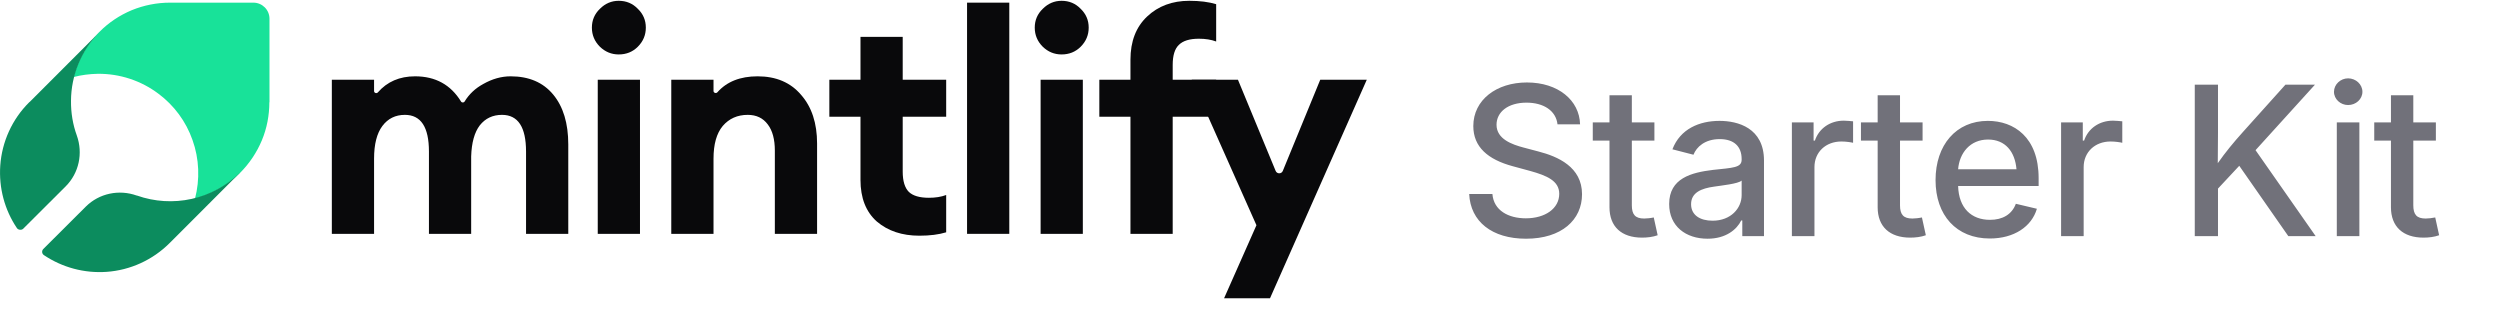
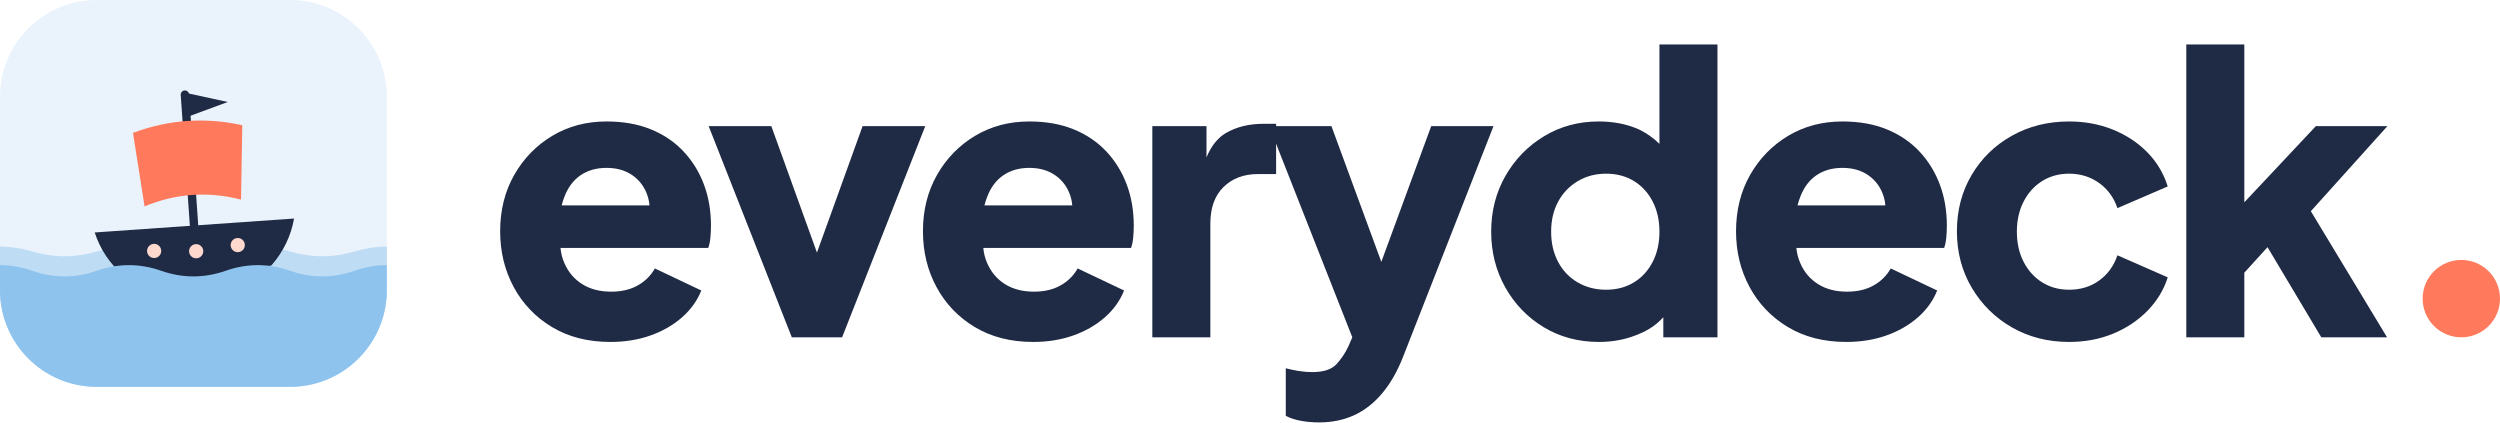
- <svg xmlns="http://www.w3.org/2000/svg" width="180" height="23" viewBox="0 0 180 23" fill="none">
-   <path d="M91.44 21.476H88.133L90.464 16.216L85.802 5.74H89.132L91.847 12.307C91.943 12.536 92.268 12.536 92.362 12.306L95.058 5.74H98.409L91.44 21.476Z" fill="#09090B" />
-   <path d="M81.393 16.837V8.403H79.152V5.74H81.393V4.297C81.393 2.98 81.792 1.944 82.592 1.19C83.391 0.435 84.404 0.058 85.633 0.058C86.387 0.058 87.031 0.139 87.564 0.302V2.988C87.208 2.854 86.794 2.788 86.32 2.788C85.655 2.788 85.174 2.936 84.878 3.232C84.582 3.513 84.434 3.994 84.434 4.674V5.74H87.564V8.403H84.434V16.837H81.393Z" fill="#09090B" />
-   <path d="M76.433 3.92C75.915 3.92 75.463 3.735 75.079 3.365C74.694 2.98 74.502 2.521 74.502 1.989C74.502 1.456 74.694 1.005 75.079 0.635C75.463 0.25 75.915 0.058 76.433 0.058C76.98 0.058 77.438 0.25 77.809 0.635C78.193 1.005 78.386 1.456 78.386 1.989C78.386 2.521 78.193 2.98 77.809 3.365C77.438 3.735 76.98 3.92 76.433 3.92ZM74.924 16.837V5.74H77.964V16.837H74.924Z" fill="#09090B" />
-   <path d="M69.628 16.837V0.191H72.669V16.837H69.628Z" fill="#09090B" />
-   <path d="M66.194 16.97C64.951 16.97 63.93 16.63 63.131 15.949C62.347 15.254 61.955 14.255 61.955 12.953V8.403H59.713V5.74H61.955V2.655H64.995V5.74H68.125V8.403H64.995V12.354C64.995 13.034 65.143 13.523 65.439 13.819C65.735 14.1 66.216 14.24 66.882 14.24C67.355 14.24 67.769 14.174 68.125 14.04V16.726C67.592 16.889 66.948 16.97 66.194 16.97Z" fill="#09090B" />
-   <path d="M48.332 16.837V5.74H51.373V6.551C51.373 6.688 51.559 6.748 51.65 6.646C52.328 5.879 53.293 5.495 54.546 5.495C55.878 5.495 56.921 5.939 57.676 6.827C58.445 7.7 58.83 8.869 58.83 10.334V16.837H55.789V10.844C55.789 10.03 55.619 9.402 55.279 8.958C54.939 8.499 54.458 8.27 53.836 8.27C53.096 8.27 52.497 8.536 52.038 9.069C51.594 9.601 51.373 10.386 51.373 11.421V16.837H48.332Z" fill="#09090B" />
-   <path d="M44.547 3.92C44.029 3.92 43.578 3.735 43.193 3.365C42.809 2.98 42.616 2.521 42.616 1.989C42.616 1.456 42.809 1.005 43.193 0.635C43.578 0.25 44.029 0.058 44.547 0.058C45.095 0.058 45.553 0.25 45.923 0.635C46.308 1.005 46.5 1.456 46.5 1.989C46.5 2.521 46.308 2.98 45.923 3.365C45.553 3.735 45.095 3.92 44.547 3.92ZM43.038 16.837V5.74H46.079V16.837H43.038Z" fill="#09090B" />
-   <path d="M37.875 16.837V10.911C37.875 9.15 37.298 8.27 36.144 8.27C35.478 8.27 34.945 8.521 34.546 9.024C34.161 9.527 33.954 10.275 33.924 11.266V16.837H30.884V10.911C30.884 9.15 30.306 8.27 29.152 8.27C28.472 8.27 27.932 8.536 27.532 9.069C27.133 9.601 26.933 10.386 26.933 11.421V16.837H23.892V5.74H26.933V6.559C26.933 6.695 27.116 6.755 27.206 6.652C27.878 5.881 28.771 5.495 29.885 5.495C31.349 5.495 32.452 6.1 33.193 7.309C33.252 7.404 33.395 7.403 33.454 7.307C33.774 6.78 34.219 6.361 34.79 6.05C35.441 5.68 36.099 5.495 36.765 5.495C38.082 5.495 39.103 5.932 39.828 6.805C40.553 7.678 40.916 8.876 40.916 10.4V16.837H37.875Z" fill="#09090B" />
-   <path d="M19.403 7.362V1.35C19.403 0.705 18.879 0.191 18.244 0.191H12.235C11.291 0.191 10.357 0.378 9.487 0.733C8.618 1.098 7.824 1.621 7.16 2.295L7.114 2.341C6.235 3.23 5.609 4.333 5.291 5.548C5.861 5.399 6.45 5.324 7.039 5.314C8.609 5.296 10.151 5.801 11.403 6.745C12.534 7.586 13.394 8.746 13.861 10.083C14.347 11.438 14.403 12.916 14.039 14.309C15.244 13.991 16.356 13.364 17.244 12.486L17.291 12.439C17.954 11.775 18.487 10.98 18.851 10.111C19.216 9.241 19.393 8.306 19.393 7.362H19.403Z" fill="#18E299" />
-   <path d="M5.112 7.26C5.121 5.416 5.857 3.646 7.151 2.324L2.151 7.326C2.133 7.344 2.114 7.354 2.095 7.372C0.876 8.583 0.14 10.204 0.019 11.918C-0.092 13.52 0.327 15.103 1.22 16.426C1.306 16.552 1.537 16.593 1.667 16.472L4.73 13.417C5.689 12.458 5.987 11.033 5.531 9.757C5.242 8.965 5.103 8.117 5.112 7.26Z" fill="#0C8C5E" />
-   <path d="M17.262 12.44C16.303 13.38 15.102 14.032 13.799 14.321C12.486 14.61 11.127 14.526 9.861 14.079C9.861 14.079 9.851 14.079 9.842 14.079C8.567 13.622 7.142 13.921 6.183 14.871L3.12 17.926C2.99 18.056 3.009 18.27 3.167 18.373C4.489 19.258 6.072 19.686 7.673 19.574C9.386 19.453 10.997 18.717 12.216 17.497L12.263 17.451L17.262 12.449V12.44Z" fill="#0C8C5E" />
-   <text x="105" y="17" font-family="Inter, ui-sans-serif, system-ui, -apple-system, sans-serif" font-size="15" font-weight="500" fill="#71717A" letter-spacing="-0.01em">Starter Kit</text>
+ <svg xmlns="http://www.w3.org/2000/svg" viewBox="0 0 6463 1092" role="img" aria-label="everydeck">
+   <defs>
+     <clipPath id="ed-ic">
+       <rect width="120" height="120" rx="30" />
+     </clipPath>
+   </defs>
+   <g clip-path="url(#ed-ic)" transform="scale(8.3333)">
+     <rect width="120" height="120" fill="#EAF3FC" />
+     <path d="M-10 78 q10 -3 20 0 q10 3 20 0 q10 -3 20 0 q10 3 20 0 q10 -3 20 0 q10 3 20 0 q10 -3 20 0 q10 3 20 0 V130 H-10 Z" fill="#BFDCF5" />
+     <g transform="rotate(-4 60 80)">
+       <rect x="59.6" y="28" width="2.6" height="46" rx="1.3" fill="#1F2A44" />
+       <path d="M62 29 L74 32.5 L62 36 Z" fill="#1F2A44" />
+       <path d="M44 40 Q61 35 78 40 L76 63 Q61 58 46 63 Z" fill="#FF7A5C" />
+       <path d="M30 70 H92 Q90 78 84 84 Q61 89 38 84 Q32 78 30 70 Z" fill="#1F2A44" />
+       <circle cx="48" cy="77" r="2.2" fill="#FFD9CE" />
+       <circle cx="61" cy="78" r="2.2" fill="#FFD9CE" />
+       <circle cx="74" cy="77" r="2.2" fill="#FFD9CE" />
+     </g>
+     <path d="M-10 84 q10 -3.5 20 0 q10 3.5 20 0 q10 -3.5 20 0 q10 3.5 20 0 q10 -3.5 20 0 q10 3.5 20 0 q10 -3.5 20 0 q10 3.5 20 0 V130 H-10 Z" fill="#8EC3EE" />
+   </g>
+   <g fill="#1F2A44" transform="translate(1260 872)">
+     <path d="M318 12Q231 12 167.0 -26.5Q103 -65 68.0 -130.0Q33 -195 33 -274Q33 -356 69.5 -420.0Q106 -484 168.0 -521.0Q230 -558 308 -558Q373 -558 423.0 -537.5Q473 -517 507.5 -480.0Q542 -443 560.0 -394.5Q578 -346 578 -289Q578 -273 576.5 -257.5Q575 -242 571 -231H189Q191 -210 199 -192Q214 -157 245.0 -137.5Q276 -118 320 -118Q360 -118 388.5 -134.0Q417 -150 433 -178L553 -121Q537 -81 502.5 -51.0Q468 -21 421.0 -4.5Q374 12 318 12ZM192 -341H419Q418 -354 414 -366Q403 -399 375.5 -418.5Q348 -438 308 -438Q269 -438 241.0 -419.0Q213 -400 199 -363Q195 -353 192 -341Z" />
+     <path d="M787.0 0 572.0 -546H734.0L852.0 -219L970.0 -546H1132.0L917.0 0Z" />
+     <path d="M1411.0 12Q1324.0 12 1260.0 -26.5Q1196.0 -65 1161.0 -130.0Q1126.0 -195 1126.0 -274Q1126.0 -356 1162.5 -420.0Q1199.0 -484 1261.0 -521.0Q1323.0 -558 1401.0 -558Q1466.0 -558 1516.0 -537.5Q1566.0 -517 1600.5 -480.0Q1635.0 -443 1653.0 -394.5Q1671.0 -346 1671.0 -289Q1671.0 -273 1669.5 -257.5Q1668.0 -242 1664.0 -231H1282.0Q1284.0 -210 1292.0 -192Q1307.0 -157 1338.0 -137.5Q1369.0 -118 1413.0 -118Q1453.0 -118 1481.5 -134.0Q1510.0 -150 1526.0 -178L1646.0 -121Q1630.0 -81 1595.5 -51.0Q1561.0 -21 1514.0 -4.5Q1467.0 12 1411.0 12ZM1285.0 -341H1512.0Q1511.0 -354 1507.0 -366Q1496.0 -399 1468.5 -418.5Q1441.0 -438 1401.0 -438Q1362.0 -438 1334.0 -419.0Q1306.0 -400 1292.0 -363Q1288.0 -353 1285.0 -341Z" />
+     <path d="M1719.0 0V-546H1859.0V-465Q1877.0 -509 1909.0 -528Q1950.0 -552 2007.0 -552H2039.0V-422H1992.0Q1937.0 -422 1903.0 -388.5Q1869.0 -355 1869.0 -294V0Z" />
+     <path d="M2150.0 220Q2126.0 220 2103.5 216.0Q2081.0 212 2064.0 203V80Q2078.0 84 2097.0 87.0Q2116.0 90 2132.0 90Q2176.0 90 2195.0 69.5Q2214.0 49 2226.0 23L2236.0 0L2021.0 -546H2182.0L2311.0 -195L2440.0 -546H2601.0L2367.0 51Q2345.0 107 2313.0 145.0Q2281.0 183 2240.5 201.5Q2200.0 220 2150.0 220Z" />
+     <path d="M2874.0 12Q2794.0 12 2731.0 -26.0Q2668.0 -64 2631.5 -129.0Q2595.0 -194 2595.0 -273Q2595.0 -353 2632.0 -417.5Q2669.0 -482 2732.0 -520.0Q2795.0 -558 2873.0 -558Q2933.0 -558 2980.0 -536Q3009.0 -521 3030.0 -500V-757H3180.0V0H3040.0V-52Q3015.0 -24 2978.0 -9Q2930.0 12 2874.0 12ZM2892.0 -123.0Q2933.0 -123 2964.0 -142.0Q2995.0 -161 3012.5 -195.0Q3030.0 -229 3030.0 -273.0Q3030.0 -317 3012.5 -351.0Q2995.0 -385 2964.0 -404.0Q2933.0 -423 2892.0 -423.0Q2851.0 -423 2818.5 -403.5Q2786.0 -384 2768.0 -350.5Q2750.0 -317 2750.0 -273.0Q2750.0 -229 2768.0 -195.0Q2786.0 -161 2818.5 -142.0Q2851.0 -123 2892.0 -123.0Z" />
+     <path d="M3513.0 12Q3426.0 12 3362.0 -26.5Q3298.0 -65 3263.0 -130.0Q3228.0 -195 3228.0 -274Q3228.0 -356 3264.5 -420.0Q3301.0 -484 3363.0 -521.0Q3425.0 -558 3503.0 -558Q3568.0 -558 3618.0 -537.5Q3668.0 -517 3702.5 -480.0Q3737.0 -443 3755.0 -394.5Q3773.0 -346 3773.0 -289Q3773.0 -273 3771.5 -257.5Q3770.0 -242 3766.0 -231H3384.0Q3386.0 -210 3394.0 -192Q3409.0 -157 3440.0 -137.5Q3471.0 -118 3515.0 -118Q3555.0 -118 3583.5 -134.0Q3612.0 -150 3628.0 -178L3748.0 -121Q3732.0 -81 3697.5 -51.0Q3663.0 -21 3616.0 -4.5Q3569.0 12 3513.0 12ZM3387.0 -341H3614.0Q3613.0 -354 3609.0 -366Q3598.0 -399 3570.5 -418.5Q3543.0 -438 3503.0 -438Q3464.0 -438 3436.0 -419.0Q3408.0 -400 3394.0 -363Q3390.0 -353 3387.0 -341Z" />
+     <path d="M4089.0 12Q4007.0 12 3941.5 -25.5Q3876.0 -63 3837.5 -128.0Q3799.0 -193 3799.0 -274Q3799.0 -355 3837.0 -419.5Q3875.0 -484 3941.0 -521.0Q4007.0 -558 4089.0 -558Q4150.0 -558 4202.0 -537.0Q4254.0 -516 4291.0 -478.5Q4328.0 -441 4344.0 -390L4214.0 -334Q4200.0 -375 4166.5 -399.0Q4133.0 -423 4089.0 -423Q4050.0 -423 4019.5 -404.0Q3989.0 -385 3971.5 -351.0Q3954.0 -317 3954.0 -273Q3954.0 -229 3971.5 -195.0Q3989.0 -161 4019.5 -142.0Q4050.0 -123 4089.0 -123Q4134.0 -123 4167.0 -147.0Q4200.0 -171 4214.0 -212L4344.0 -155Q4329.0 -107 4292.0 -69.0Q4255.0 -31 4203.0 -9.5Q4151.0 12 4089.0 12Z" />
+     <path d="M4392.0 0V-757H4542.0V-349L4727.0 -546H4912.0L4714.0 -326L4911.0 0H4741.0L4602.0 -233L4542.0 -167V0Z" />
+   </g>
+   <circle cx="6363" cy="772" r="100" fill="#FF7A5C" />
</svg>
